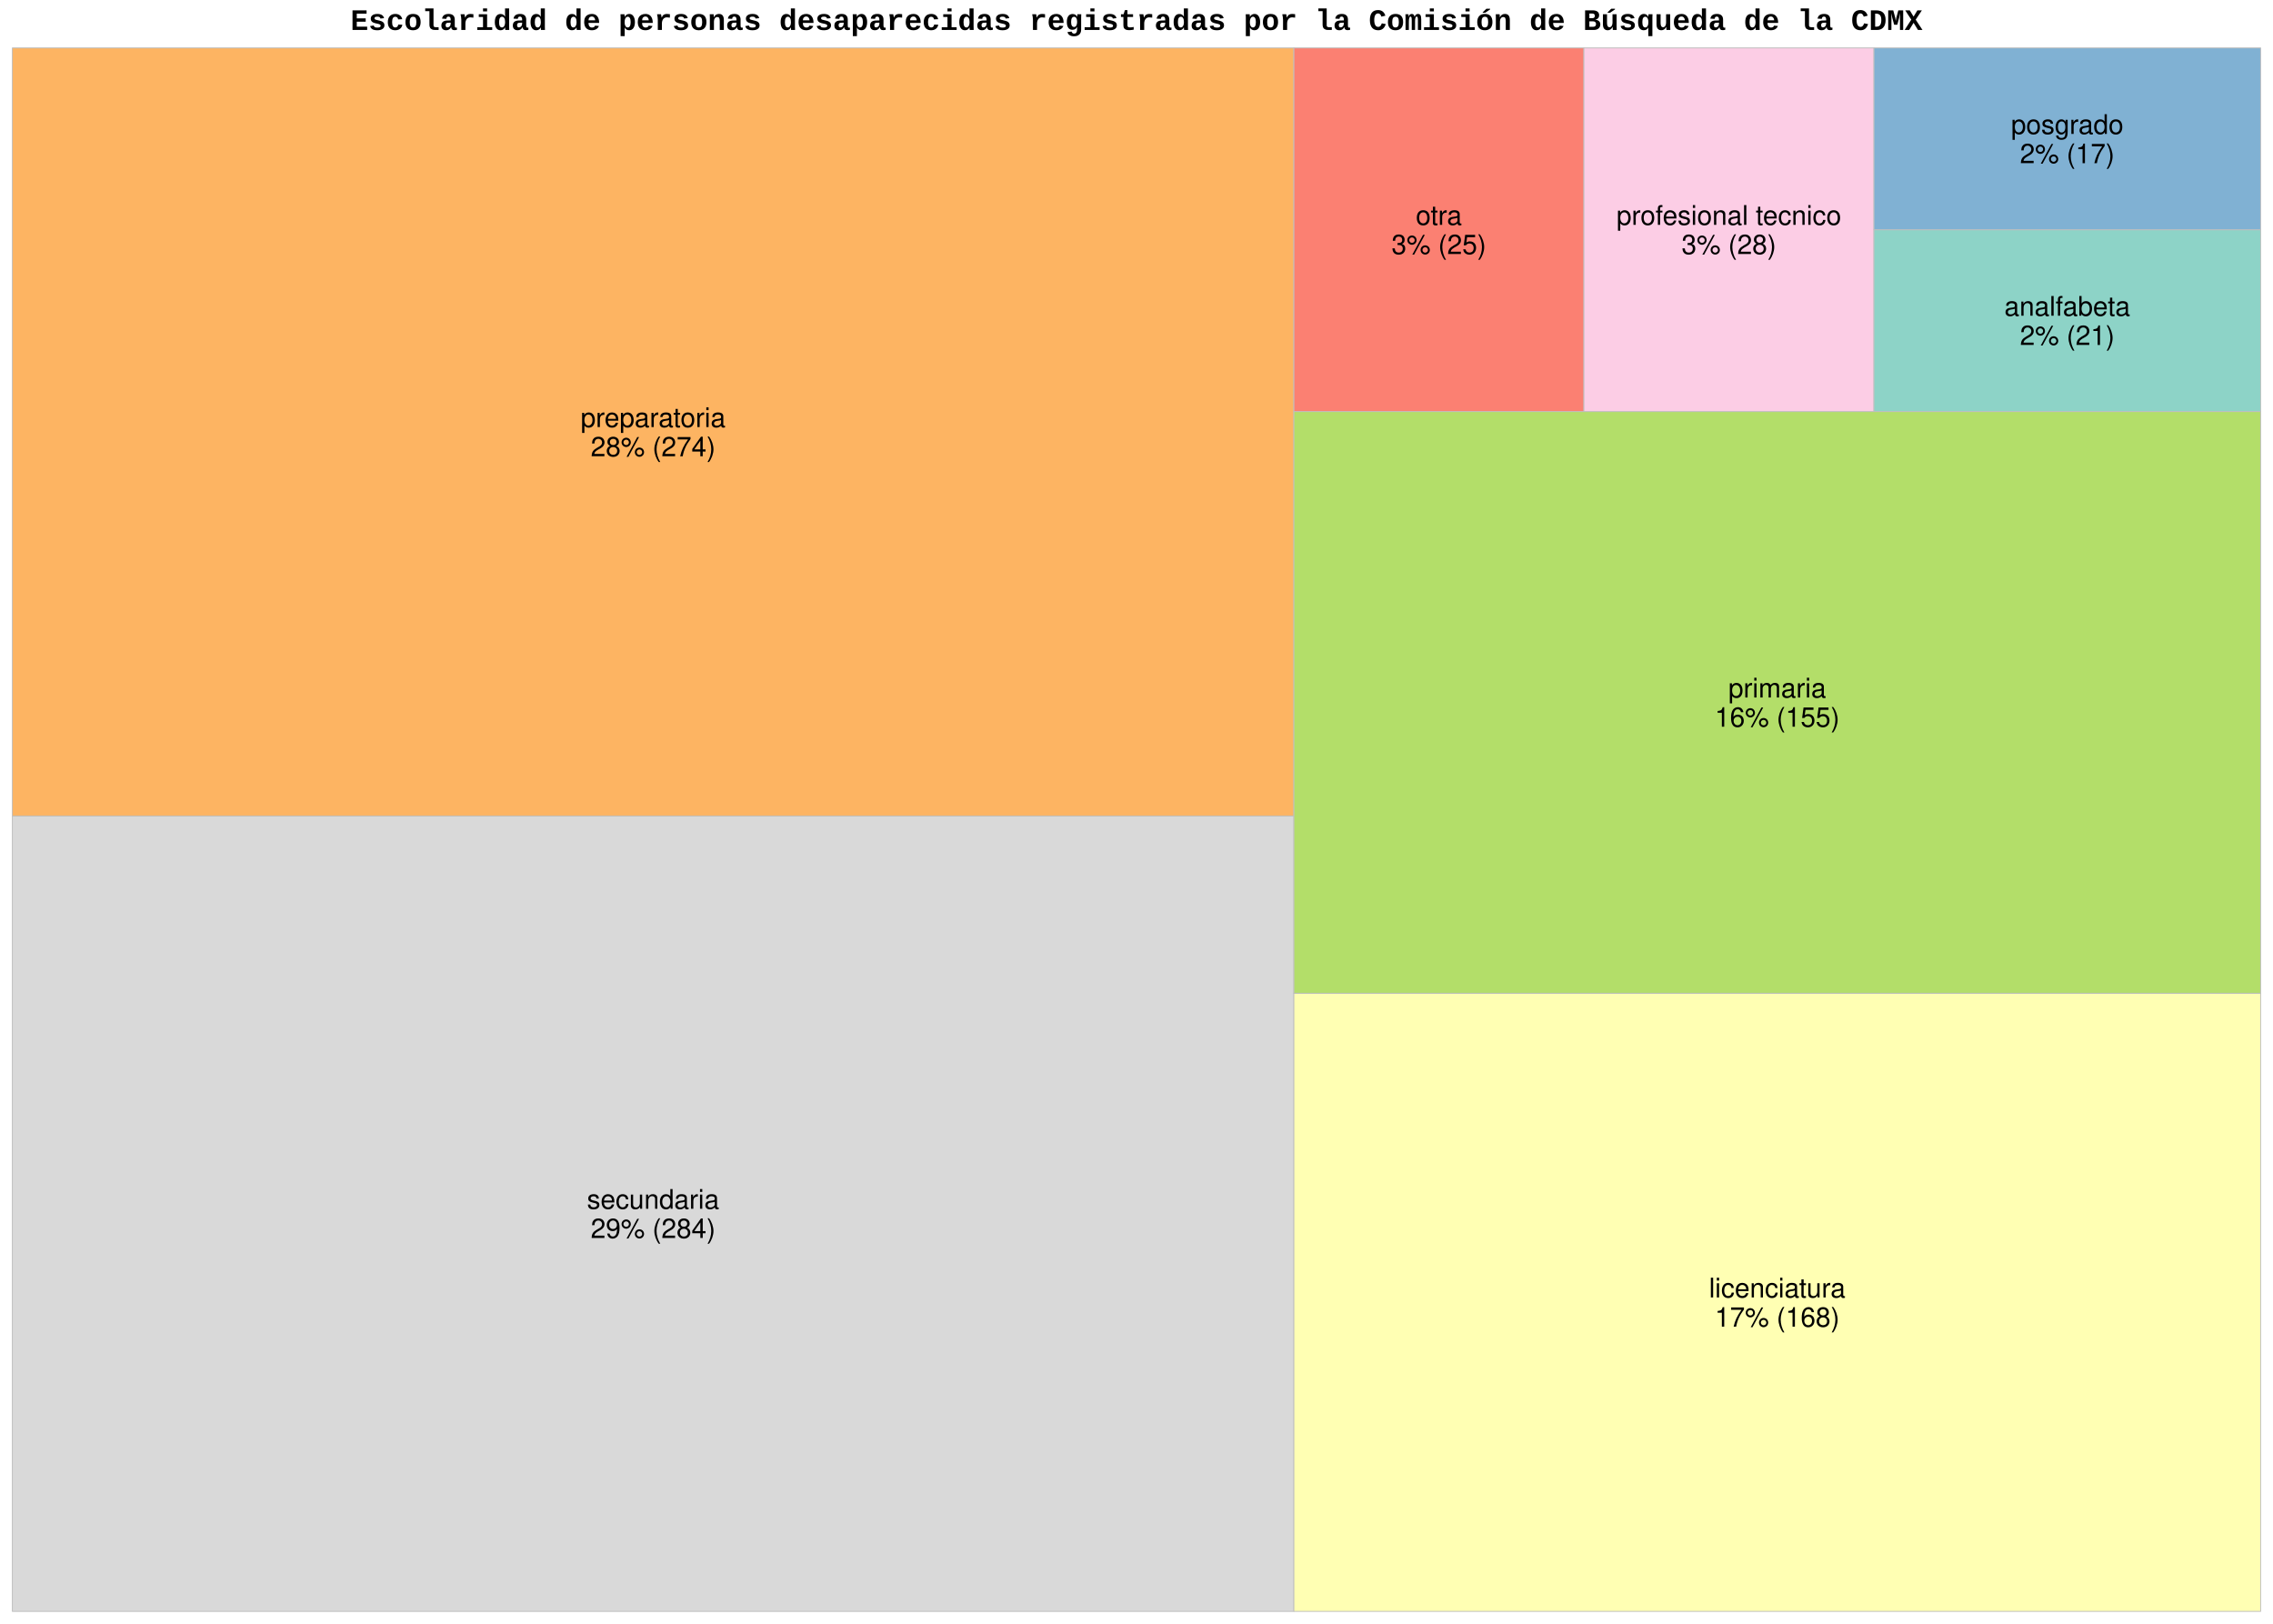
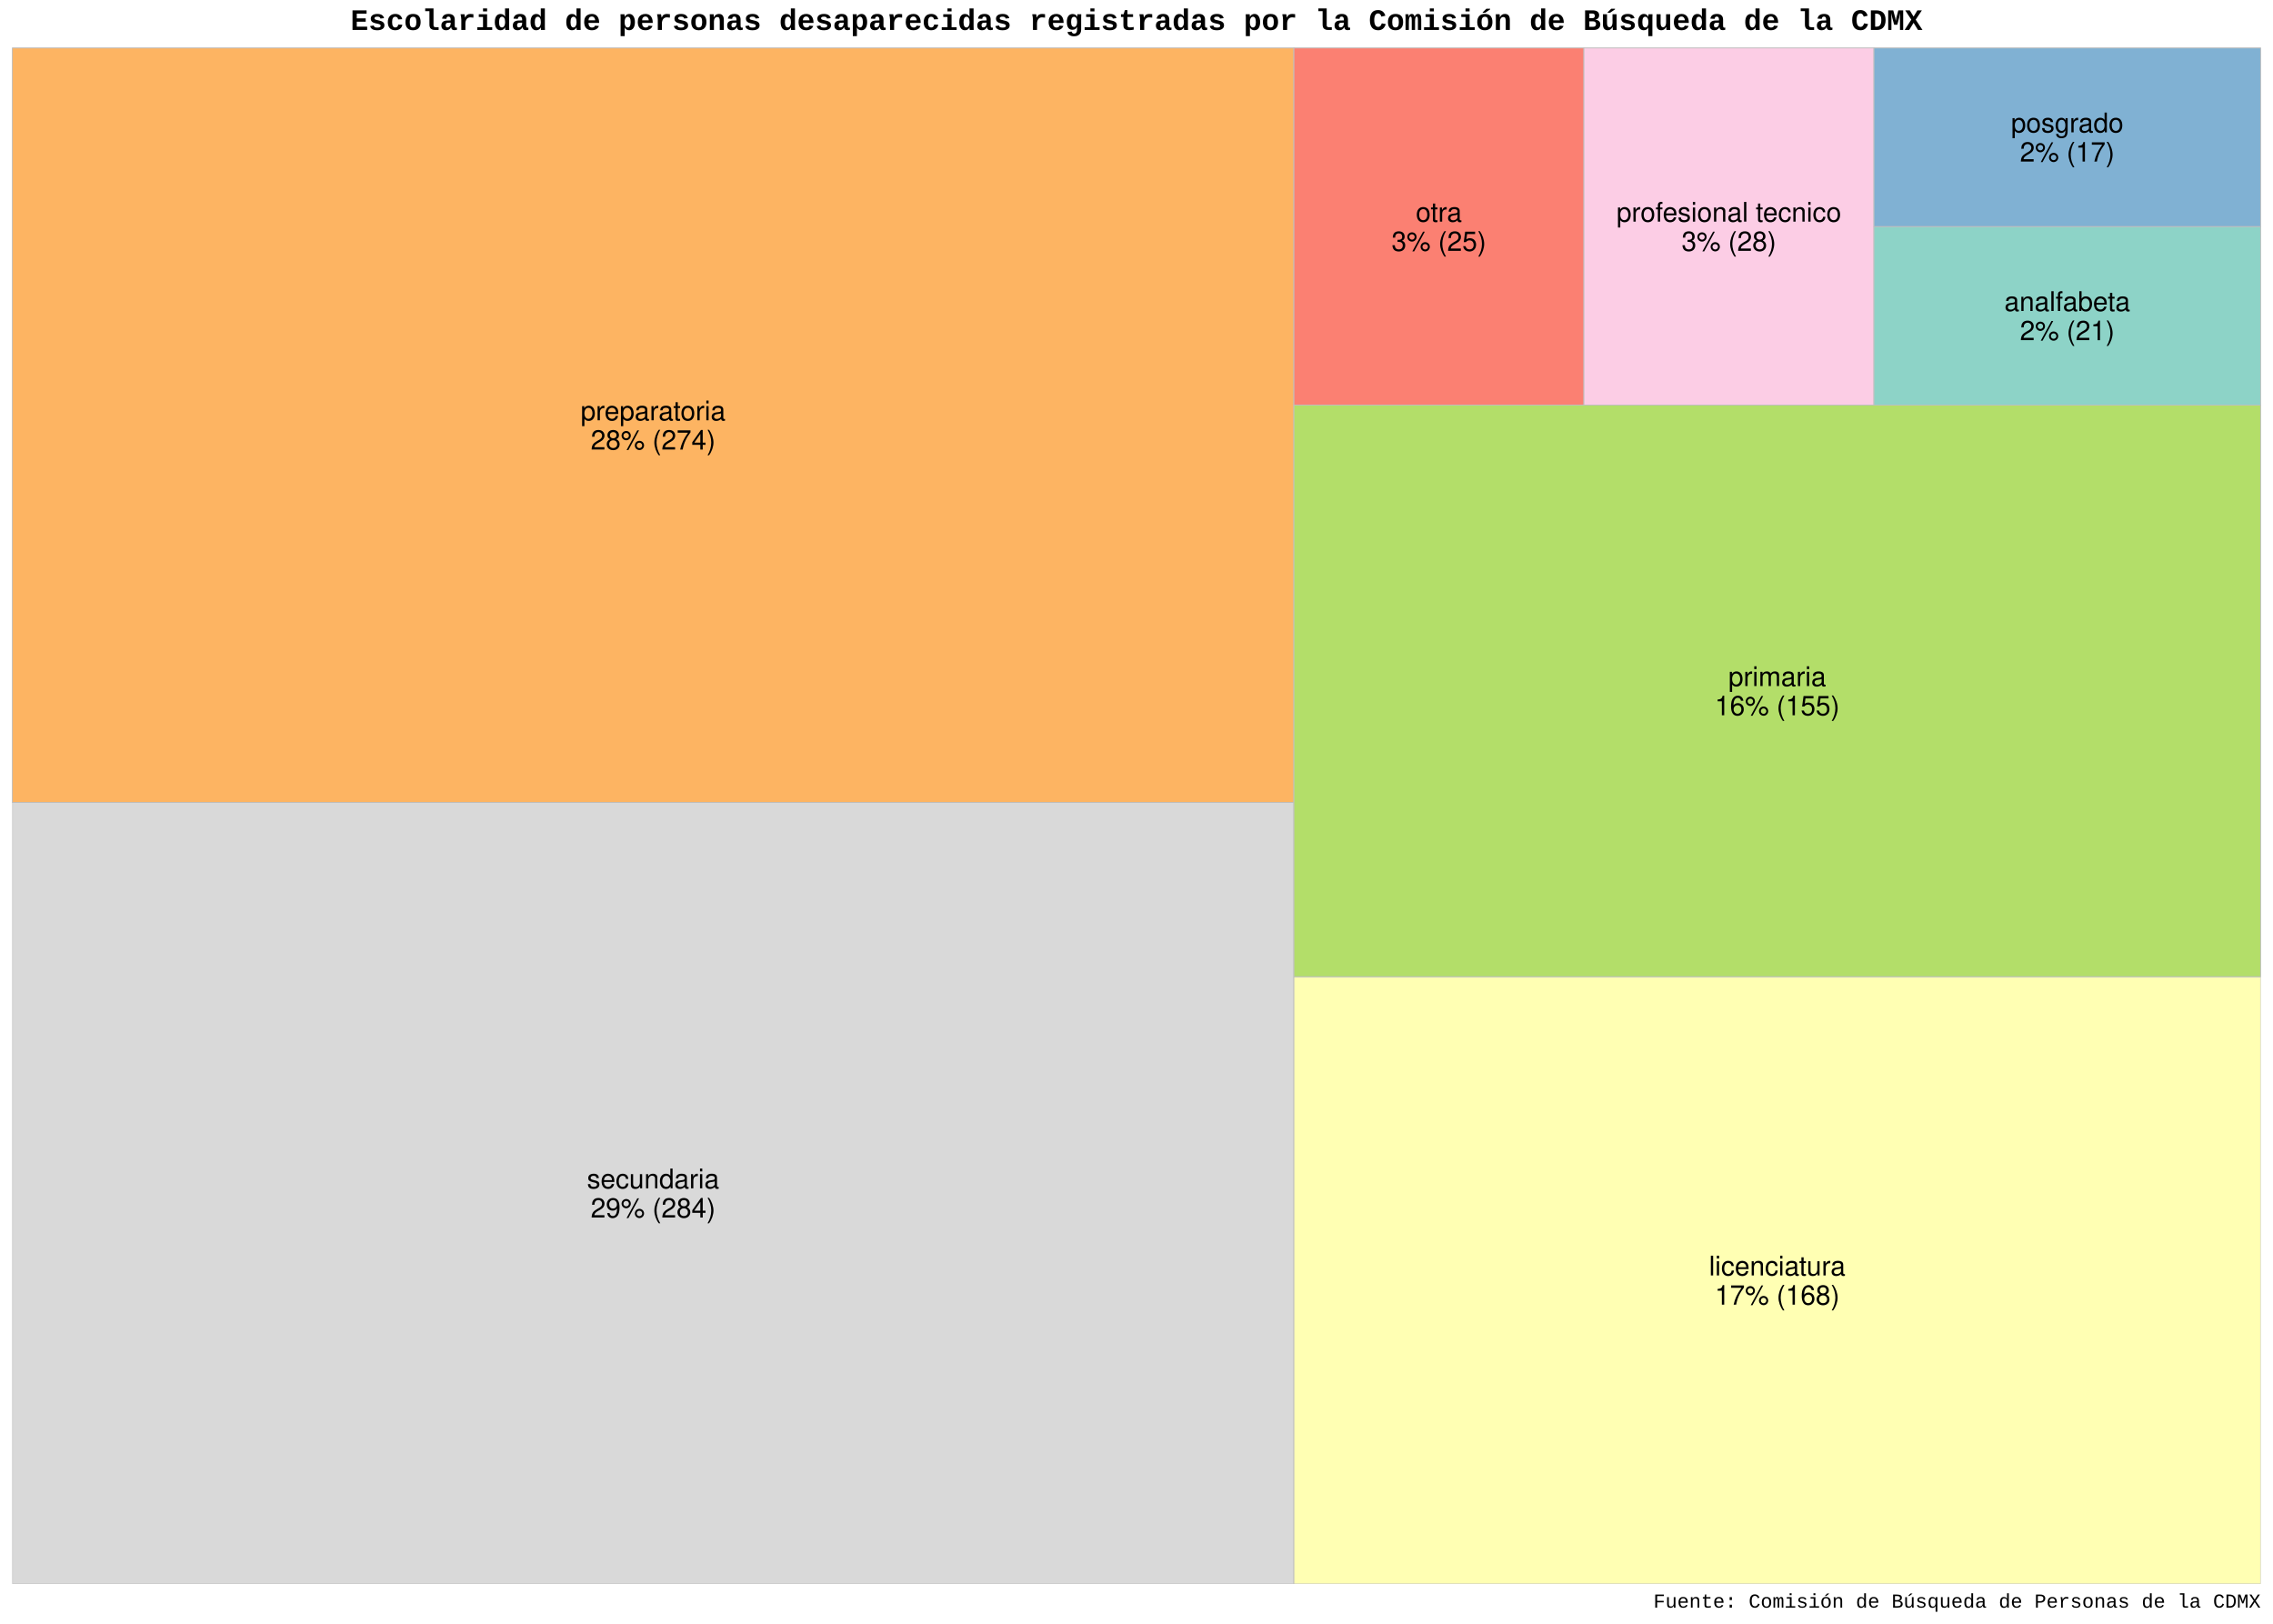
<svg xmlns="http://www.w3.org/2000/svg" class="svglite" width="1008.00pt" height="720.00pt" viewBox="0 0 1008.00 720.00">
  <defs>
    <style type="text/css">
    .svglite line, .svglite polyline, .svglite polygon, .svglite path, .svglite rect, .svglite circle {
      fill: none;
      stroke: #000000;
      stroke-linecap: round;
      stroke-linejoin: round;
      stroke-miterlimit: 10.00;
    }
  </style>
  </defs>
  <rect width="100%" height="100%" style="stroke: none; fill: none;" />
  <defs>
    <clipPath id="cpMC4wMHwxMDA4LjAwfDAuMDB8NzIwLjAw">
      <rect x="0.00" y="0.00" width="1008.00" height="720.00" />
    </clipPath>
  </defs>
  <g clip-path="url(#cpMC4wMHwxMDA4LjAwfDAuMDB8NzIwLjAw)">
</g>
  <defs>
-     <clipPath id="cpNS40OHwxMDAyLjUyfDIxLjI1fDcxNC41Mg==">
-       <rect x="5.48" y="21.25" width="997.04" height="693.27" />
+     <clipPath id="cpNS40OHwxMDAyLjUyfDIxLjI1fDcwMi4zNg==">
+       <rect x="5.48" y="21.25" width="997.04" height="681.10" />
    </clipPath>
  </defs>
-   <g clip-path="url(#cpNS40OHwxMDAyLjUyfDIxLjI1fDcxNC41Mg==)">
-     <polygon points="5.48,714.52 573.79,714.52 573.79,714.52 573.79,714.52 573.79,714.52 573.79,714.52 573.79,714.52 573.79,714.52 573.79,714.52 573.79,714.52 573.79,714.52 573.79,714.52 573.79,714.52 573.79,714.52 573.79,361.81 573.79,361.81 573.79,361.81 573.79,361.81 573.79,361.81 573.79,361.81 573.79,361.81 573.79,361.81 573.79,361.81 573.79,361.81 573.79,361.81 573.79,361.81 5.48,361.81 5.48,361.81 5.48,361.81 5.48,361.81 5.48,361.81 5.48,361.81 5.48,361.81 5.48,361.81 5.48,361.81 5.48,361.81 5.48,361.81 5.48,361.81 5.48,361.81 5.48,714.52 5.48,714.52 5.48,714.52 5.48,714.52 5.48,714.52 5.48,714.52 5.48,714.52 5.48,714.52 5.48,714.52 5.48,714.52 5.48,714.52 5.48,714.52 " style="stroke-width: 0.38; stroke: #BEBEBE; fill: #D9D9D9;" />
-     <polygon points="5.48,361.81 573.79,361.81 573.79,361.81 573.79,361.81 573.79,361.81 573.79,361.81 573.79,361.81 573.79,361.81 573.79,361.81 573.79,361.81 573.79,361.81 573.79,361.81 573.79,361.81 573.79,361.81 573.79,21.25 573.79,21.25 573.79,21.25 573.79,21.25 573.79,21.25 573.79,21.25 573.79,21.25 573.79,21.25 573.79,21.25 573.79,21.25 573.79,21.25 573.79,21.25 5.48,21.25 5.48,21.25 5.48,21.25 5.48,21.25 5.48,21.25 5.48,21.25 5.48,21.25 5.48,21.25 5.48,21.25 5.48,21.25 5.48,21.25 5.48,21.25 5.48,21.25 5.48,361.81 5.48,361.81 5.48,361.81 5.48,361.81 5.48,361.81 5.48,361.81 5.48,361.81 5.48,361.81 5.48,361.81 5.48,361.81 5.48,361.81 5.48,361.81 " style="stroke-width: 0.38; stroke: #BEBEBE; fill: #FDB462;" />
-     <polygon points="573.79,714.52 1002.52,714.52 1002.52,714.52 1002.52,714.52 1002.52,714.52 1002.52,714.52 1002.52,714.52 1002.52,714.52 1002.52,714.52 1002.52,714.52 1002.52,714.52 1002.52,714.52 1002.52,714.52 1002.52,714.52 1002.52,440.44 1002.52,440.44 1002.52,440.44 1002.52,440.44 1002.52,440.44 1002.52,440.44 1002.52,440.44 1002.52,440.44 1002.52,440.44 1002.52,440.44 1002.52,440.44 1002.52,440.44 573.79,440.44 573.79,440.44 573.79,440.44 573.79,440.44 573.79,440.44 573.79,440.44 573.79,440.44 573.79,440.44 573.79,440.44 573.79,440.44 573.79,440.44 573.79,440.44 573.79,440.44 573.79,714.52 573.79,714.52 573.79,714.52 573.79,714.52 573.79,714.52 573.79,714.52 573.79,714.52 573.79,714.52 573.79,714.52 573.79,714.52 573.79,714.52 573.79,714.52 " style="stroke-width: 0.38; stroke: #BEBEBE; fill: #FFFFB3;" />
-     <polygon points="573.79,440.44 1002.52,440.44 1002.52,440.44 1002.52,440.44 1002.52,440.44 1002.52,440.44 1002.52,440.44 1002.52,440.44 1002.52,440.44 1002.52,440.44 1002.52,440.44 1002.52,440.44 1002.52,440.44 1002.52,440.44 1002.52,182.48 1002.52,182.48 1002.52,182.48 1002.52,182.48 1002.52,182.48 1002.52,182.48 1002.52,182.48 1002.52,182.48 1002.52,182.48 1002.52,182.48 1002.52,182.48 1002.52,182.48 573.79,182.48 573.79,182.48 573.79,182.48 573.79,182.48 573.79,182.48 573.79,182.48 573.79,182.48 573.79,182.48 573.79,182.48 573.79,182.48 573.79,182.48 573.79,182.48 573.79,182.48 573.79,440.44 573.79,440.44 573.79,440.44 573.79,440.44 573.79,440.44 573.79,440.44 573.79,440.44 573.79,440.44 573.79,440.44 573.79,440.44 573.79,440.44 573.79,440.44 " style="stroke-width: 0.38; stroke: #BEBEBE; fill: #B3DE69;" />
-     <polygon points="573.79,182.48 702.41,182.48 702.41,182.48 702.41,182.48 702.41,182.48 702.41,182.48 702.41,182.48 702.41,182.48 702.41,182.48 702.41,182.48 702.41,182.48 702.41,182.48 702.41,182.48 702.41,182.48 702.41,21.25 702.41,21.25 702.41,21.25 702.41,21.25 702.41,21.25 702.41,21.25 702.41,21.25 702.41,21.25 702.41,21.25 702.41,21.25 702.41,21.25 702.41,21.25 573.79,21.25 573.79,21.25 573.79,21.25 573.79,21.25 573.79,21.25 573.79,21.25 573.79,21.25 573.79,21.25 573.79,21.25 573.79,21.25 573.79,21.25 573.79,21.25 573.79,21.25 573.79,182.48 573.79,182.48 573.79,182.48 573.79,182.48 573.79,182.48 573.79,182.48 573.79,182.48 573.79,182.48 573.79,182.48 573.79,182.48 573.79,182.48 573.79,182.48 " style="stroke-width: 0.38; stroke: #BEBEBE; fill: #FB8072;" />
-     <polygon points="702.41,182.48 831.03,182.48 831.03,182.48 831.03,182.48 831.03,182.48 831.03,182.48 831.03,182.48 831.03,182.48 831.03,182.48 831.03,182.48 831.03,182.48 831.03,182.48 831.03,182.48 831.03,182.48 831.03,21.25 831.03,21.25 831.03,21.25 831.03,21.25 831.03,21.25 831.03,21.25 831.03,21.25 831.03,21.25 831.03,21.25 831.03,21.25 831.03,21.25 831.03,21.25 702.41,21.25 702.41,21.25 702.41,21.25 702.41,21.25 702.41,21.25 702.41,21.25 702.41,21.25 702.41,21.25 702.41,21.25 702.41,21.25 702.41,21.25 702.41,21.25 702.41,21.25 702.41,182.48 702.41,182.48 702.41,182.48 702.41,182.48 702.41,182.48 702.41,182.48 702.41,182.48 702.41,182.48 702.41,182.48 702.41,182.48 702.41,182.48 702.41,182.48 " style="stroke-width: 0.38; stroke: #BEBEBE; fill: #FCCDE5;" />
-     <polygon points="831.03,182.48 1002.52,182.48 1002.52,182.48 1002.52,182.48 1002.52,182.48 1002.52,182.48 1002.52,182.48 1002.52,182.48 1002.52,182.48 1002.52,182.48 1002.52,182.48 1002.52,182.48 1002.52,182.48 1002.52,182.48 1002.52,101.87 1002.52,101.87 1002.52,101.87 1002.52,101.87 1002.52,101.87 1002.52,101.87 1002.52,101.87 1002.52,101.87 1002.52,101.87 1002.52,101.87 1002.52,101.87 1002.52,101.87 831.03,101.87 831.03,101.87 831.03,101.87 831.03,101.87 831.03,101.87 831.03,101.87 831.03,101.87 831.03,101.87 831.03,101.87 831.03,101.87 831.03,101.87 831.03,101.87 831.03,101.87 831.03,182.48 831.03,182.48 831.03,182.48 831.03,182.48 831.03,182.48 831.03,182.48 831.03,182.48 831.03,182.48 831.03,182.48 831.03,182.48 831.03,182.48 831.03,182.48 " style="stroke-width: 0.38; stroke: #BEBEBE; fill: #8DD3C7;" />
-     <polygon points="831.03,101.87 1002.52,101.87 1002.52,101.87 1002.52,101.87 1002.52,101.87 1002.52,101.87 1002.52,101.87 1002.52,101.87 1002.52,101.87 1002.52,101.87 1002.52,101.87 1002.52,101.87 1002.52,101.87 1002.52,101.87 1002.52,21.25 1002.52,21.25 1002.52,21.25 1002.52,21.25 1002.52,21.25 1002.52,21.25 1002.52,21.25 1002.52,21.25 1002.52,21.25 1002.52,21.25 1002.52,21.25 1002.52,21.25 831.03,21.25 831.03,21.25 831.03,21.25 831.03,21.25 831.03,21.25 831.03,21.25 831.03,21.25 831.03,21.25 831.03,21.25 831.03,21.25 831.03,21.25 831.03,21.25 831.03,21.25 831.03,101.87 831.03,101.87 831.03,101.87 831.03,101.87 831.03,101.87 831.03,101.87 831.03,101.87 831.03,101.87 831.03,101.87 831.03,101.87 831.03,101.87 831.03,101.87 " style="stroke-width: 0.38; stroke: #BEBEBE; fill: #80B1D3;" />
-     <text x="289.64" y="535.99" text-anchor="middle" style="font-size: 12.00px; font-family: Helvetica;" textLength="58.70px" lengthAdjust="spacingAndGlyphs">secundaria</text>
-     <text x="289.64" y="548.95" text-anchor="middle" style="font-size: 12.00px; font-family: Helvetica;" textLength="55.37px" lengthAdjust="spacingAndGlyphs">29% (284)</text>
-     <text x="289.64" y="189.36" text-anchor="middle" style="font-size: 12.00px; font-family: Helvetica;" textLength="64.71px" lengthAdjust="spacingAndGlyphs">preparatoria</text>
-     <text x="289.64" y="202.32" text-anchor="middle" style="font-size: 12.00px; font-family: Helvetica;" textLength="55.37px" lengthAdjust="spacingAndGlyphs">28% (274)</text>
-     <text x="788.16" y="575.31" text-anchor="middle" style="font-size: 12.00px; font-family: Helvetica;" textLength="60.69px" lengthAdjust="spacingAndGlyphs">licenciatura</text>
-     <text x="788.16" y="588.27" text-anchor="middle" style="font-size: 12.00px; font-family: Helvetica;" textLength="55.37px" lengthAdjust="spacingAndGlyphs">17% (168)</text>
-     <text x="788.16" y="309.28" text-anchor="middle" style="font-size: 12.00px; font-family: Helvetica;" textLength="43.34px" lengthAdjust="spacingAndGlyphs">primaria</text>
-     <text x="788.16" y="322.24" text-anchor="middle" style="font-size: 12.00px; font-family: Helvetica;" textLength="55.37px" lengthAdjust="spacingAndGlyphs">16% (155)</text>
-     <text x="638.10" y="99.69" text-anchor="middle" style="font-size: 12.00px; font-family: Helvetica;" textLength="20.68px" lengthAdjust="spacingAndGlyphs">otra</text>
-     <text x="638.10" y="112.65" text-anchor="middle" style="font-size: 12.00px; font-family: Helvetica;" textLength="42.02px" lengthAdjust="spacingAndGlyphs">3% (25)</text>
-     <text x="766.72" y="99.69" text-anchor="middle" style="font-size: 12.00px; font-family: Helvetica;" textLength="100.05px" lengthAdjust="spacingAndGlyphs">profesional tecnico</text>
-     <text x="766.72" y="112.65" text-anchor="middle" style="font-size: 12.00px; font-family: Helvetica;" textLength="42.02px" lengthAdjust="spacingAndGlyphs">3% (28)</text>
-     <text x="916.78" y="140.00" text-anchor="middle" style="font-size: 12.00px; font-family: Helvetica;" textLength="56.05px" lengthAdjust="spacingAndGlyphs">analfabeta</text>
-     <text x="916.78" y="152.96" text-anchor="middle" style="font-size: 12.00px; font-family: Helvetica;" textLength="42.02px" lengthAdjust="spacingAndGlyphs">2% (21)</text>
-     <text x="916.78" y="59.39" text-anchor="middle" style="font-size: 12.00px; font-family: Helvetica;" textLength="50.04px" lengthAdjust="spacingAndGlyphs">posgrado</text>
-     <text x="916.78" y="72.35" text-anchor="middle" style="font-size: 12.00px; font-family: Helvetica;" textLength="42.02px" lengthAdjust="spacingAndGlyphs">2% (17)</text>
+   <g clip-path="url(#cpNS40OHwxMDAyLjUyfDIxLjI1fDcwMi4zNg==)">
+     <polygon points="5.48,702.36 573.79,702.36 573.79,702.36 573.79,702.36 573.79,702.36 573.79,702.36 573.79,702.36 573.79,702.36 573.79,702.36 573.79,702.36 573.79,702.36 573.79,702.36 573.79,702.36 573.79,702.36 573.79,355.83 573.79,355.83 573.79,355.83 573.79,355.83 573.79,355.83 573.79,355.83 573.79,355.83 573.79,355.83 573.79,355.83 573.79,355.83 573.79,355.83 573.79,355.83 5.48,355.83 5.48,355.83 5.48,355.83 5.48,355.83 5.48,355.83 5.48,355.83 5.48,355.83 5.48,355.83 5.48,355.83 5.48,355.83 5.48,355.83 5.48,355.83 5.48,355.83 5.48,702.36 5.48,702.36 5.48,702.36 5.48,702.36 5.48,702.36 5.48,702.36 5.48,702.36 5.48,702.36 5.48,702.36 5.48,702.36 5.48,702.36 5.48,702.36 " style="stroke-width: 0.38; stroke: #BEBEBE; fill: #D9D9D9;" />
+     <polygon points="5.48,355.83 573.79,355.83 573.79,355.83 573.79,355.83 573.79,355.83 573.79,355.83 573.79,355.83 573.79,355.83 573.79,355.83 573.79,355.83 573.79,355.83 573.79,355.83 573.79,355.83 573.79,355.83 573.79,21.25 573.79,21.25 573.79,21.25 573.79,21.25 573.79,21.25 573.79,21.25 573.79,21.25 573.79,21.25 573.79,21.25 573.79,21.25 573.79,21.25 573.79,21.25 5.48,21.25 5.48,21.25 5.48,21.25 5.48,21.25 5.48,21.25 5.48,21.25 5.48,21.25 5.48,21.25 5.48,21.25 5.48,21.25 5.48,21.25 5.48,21.25 5.48,21.25 5.48,355.83 5.48,355.83 5.48,355.83 5.48,355.83 5.48,355.83 5.48,355.83 5.48,355.83 5.48,355.83 5.48,355.83 5.48,355.83 5.48,355.83 5.48,355.83 " style="stroke-width: 0.38; stroke: #BEBEBE; fill: #FDB462;" />
+     <polygon points="573.79,702.36 1002.52,702.36 1002.52,702.36 1002.52,702.36 1002.52,702.36 1002.52,702.36 1002.52,702.36 1002.52,702.36 1002.52,702.36 1002.52,702.36 1002.52,702.36 1002.52,702.36 1002.52,702.36 1002.52,702.36 1002.52,433.09 1002.52,433.09 1002.52,433.09 1002.52,433.09 1002.52,433.09 1002.52,433.09 1002.52,433.09 1002.52,433.09 1002.52,433.09 1002.52,433.09 1002.52,433.09 1002.52,433.09 573.79,433.09 573.79,433.09 573.79,433.09 573.79,433.09 573.79,433.09 573.79,433.09 573.79,433.09 573.79,433.09 573.79,433.09 573.79,433.09 573.79,433.09 573.79,433.09 573.79,433.09 573.79,702.36 573.79,702.36 573.79,702.36 573.79,702.36 573.79,702.36 573.79,702.36 573.79,702.36 573.79,702.36 573.79,702.36 573.79,702.36 573.79,702.36 573.79,702.36 " style="stroke-width: 0.38; stroke: #BEBEBE; fill: #FFFFB3;" />
+     <polygon points="573.79,433.09 1002.52,433.09 1002.52,433.09 1002.52,433.09 1002.52,433.09 1002.52,433.09 1002.52,433.09 1002.52,433.09 1002.52,433.09 1002.52,433.09 1002.52,433.09 1002.52,433.09 1002.52,433.09 1002.52,433.09 1002.52,179.65 1002.52,179.65 1002.52,179.65 1002.52,179.65 1002.52,179.65 1002.52,179.65 1002.52,179.65 1002.52,179.65 1002.52,179.65 1002.52,179.65 1002.52,179.65 1002.52,179.65 573.79,179.65 573.79,179.65 573.79,179.65 573.79,179.65 573.79,179.65 573.79,179.65 573.79,179.65 573.79,179.65 573.79,179.65 573.79,179.65 573.79,179.65 573.79,179.65 573.79,179.65 573.79,433.09 573.79,433.09 573.79,433.09 573.79,433.09 573.79,433.09 573.79,433.09 573.79,433.09 573.79,433.09 573.79,433.09 573.79,433.09 573.79,433.09 573.79,433.09 " style="stroke-width: 0.38; stroke: #BEBEBE; fill: #B3DE69;" />
+     <polygon points="573.79,179.65 702.41,179.65 702.41,179.65 702.41,179.65 702.41,179.65 702.41,179.65 702.41,179.65 702.41,179.65 702.41,179.65 702.41,179.65 702.41,179.65 702.41,179.65 702.41,179.65 702.41,179.65 702.41,21.25 702.41,21.25 702.41,21.25 702.41,21.25 702.41,21.25 702.41,21.25 702.41,21.25 702.41,21.25 702.41,21.25 702.41,21.25 702.41,21.25 702.41,21.25 573.79,21.25 573.79,21.25 573.79,21.25 573.79,21.25 573.79,21.25 573.79,21.25 573.79,21.25 573.79,21.25 573.79,21.25 573.79,21.25 573.79,21.25 573.79,21.25 573.79,21.25 573.79,179.65 573.79,179.65 573.79,179.65 573.79,179.65 573.79,179.65 573.79,179.65 573.79,179.65 573.79,179.65 573.79,179.65 573.79,179.65 573.79,179.65 573.79,179.65 " style="stroke-width: 0.38; stroke: #BEBEBE; fill: #FB8072;" />
+     <polygon points="702.41,179.65 831.03,179.65 831.03,179.65 831.03,179.65 831.03,179.65 831.03,179.65 831.03,179.65 831.03,179.65 831.03,179.65 831.03,179.65 831.03,179.65 831.03,179.65 831.03,179.65 831.03,179.65 831.03,21.25 831.03,21.25 831.03,21.25 831.03,21.25 831.03,21.25 831.03,21.25 831.03,21.25 831.03,21.25 831.03,21.25 831.03,21.25 831.03,21.25 831.03,21.25 702.41,21.25 702.41,21.25 702.41,21.25 702.41,21.25 702.41,21.25 702.41,21.25 702.41,21.25 702.41,21.25 702.41,21.25 702.41,21.25 702.41,21.25 702.41,21.25 702.41,21.25 702.41,179.65 702.41,179.65 702.41,179.65 702.41,179.65 702.41,179.65 702.41,179.65 702.41,179.65 702.41,179.65 702.41,179.65 702.41,179.65 702.41,179.65 702.41,179.65 " style="stroke-width: 0.38; stroke: #BEBEBE; fill: #FCCDE5;" />
+     <polygon points="831.03,179.65 1002.52,179.65 1002.52,179.65 1002.52,179.65 1002.52,179.65 1002.52,179.65 1002.52,179.65 1002.52,179.65 1002.52,179.65 1002.52,179.65 1002.52,179.65 1002.52,179.65 1002.52,179.65 1002.52,179.65 1002.52,100.45 1002.52,100.45 1002.52,100.45 1002.52,100.45 1002.52,100.45 1002.52,100.45 1002.52,100.45 1002.52,100.45 1002.52,100.45 1002.52,100.45 1002.52,100.45 1002.52,100.45 831.03,100.45 831.03,100.45 831.03,100.45 831.03,100.45 831.03,100.45 831.03,100.45 831.03,100.45 831.03,100.45 831.03,100.45 831.03,100.45 831.03,100.45 831.03,100.45 831.03,100.45 831.03,179.65 831.03,179.65 831.03,179.65 831.03,179.65 831.03,179.65 831.03,179.65 831.03,179.65 831.03,179.65 831.03,179.65 831.03,179.65 831.03,179.65 831.03,179.65 " style="stroke-width: 0.38; stroke: #BEBEBE; fill: #8DD3C7;" />
+     <polygon points="831.03,100.45 1002.52,100.45 1002.52,100.45 1002.52,100.45 1002.52,100.45 1002.52,100.45 1002.52,100.45 1002.52,100.45 1002.52,100.45 1002.52,100.45 1002.52,100.45 1002.52,100.45 1002.52,100.45 1002.52,100.45 1002.52,21.25 1002.52,21.25 1002.52,21.25 1002.52,21.25 1002.52,21.25 1002.52,21.25 1002.52,21.25 1002.52,21.25 1002.52,21.25 1002.52,21.25 1002.52,21.25 1002.52,21.25 831.03,21.25 831.03,21.25 831.03,21.25 831.03,21.25 831.03,21.25 831.03,21.25 831.03,21.25 831.03,21.25 831.03,21.25 831.03,21.25 831.03,21.25 831.03,21.25 831.03,21.25 831.03,100.45 831.03,100.45 831.03,100.45 831.03,100.45 831.03,100.45 831.03,100.45 831.03,100.45 831.03,100.45 831.03,100.45 831.03,100.45 831.03,100.45 831.03,100.45 " style="stroke-width: 0.38; stroke: #BEBEBE; fill: #80B1D3;" />
+     <text x="289.64" y="526.92" text-anchor="middle" style="font-size: 12.00px; font-family: Helvetica;" textLength="58.70px" lengthAdjust="spacingAndGlyphs">secundaria</text>
+     <text x="289.64" y="539.88" text-anchor="middle" style="font-size: 12.00px; font-family: Helvetica;" textLength="55.37px" lengthAdjust="spacingAndGlyphs">29% (284)</text>
+     <text x="289.64" y="186.37" text-anchor="middle" style="font-size: 12.00px; font-family: Helvetica;" textLength="64.71px" lengthAdjust="spacingAndGlyphs">preparatoria</text>
+     <text x="289.64" y="199.33" text-anchor="middle" style="font-size: 12.00px; font-family: Helvetica;" textLength="55.37px" lengthAdjust="spacingAndGlyphs">28% (274)</text>
+     <text x="788.16" y="565.55" text-anchor="middle" style="font-size: 12.00px; font-family: Helvetica;" textLength="60.69px" lengthAdjust="spacingAndGlyphs">licenciatura</text>
+     <text x="788.16" y="578.51" text-anchor="middle" style="font-size: 12.00px; font-family: Helvetica;" textLength="55.37px" lengthAdjust="spacingAndGlyphs">17% (168)</text>
+     <text x="788.16" y="304.19" text-anchor="middle" style="font-size: 12.00px; font-family: Helvetica;" textLength="43.34px" lengthAdjust="spacingAndGlyphs">primaria</text>
+     <text x="788.16" y="317.15" text-anchor="middle" style="font-size: 12.00px; font-family: Helvetica;" textLength="55.37px" lengthAdjust="spacingAndGlyphs">16% (155)</text>
+     <text x="638.10" y="98.28" text-anchor="middle" style="font-size: 12.00px; font-family: Helvetica;" textLength="20.68px" lengthAdjust="spacingAndGlyphs">otra</text>
+     <text x="638.10" y="111.24" text-anchor="middle" style="font-size: 12.00px; font-family: Helvetica;" textLength="42.02px" lengthAdjust="spacingAndGlyphs">3% (25)</text>
+     <text x="766.72" y="98.28" text-anchor="middle" style="font-size: 12.00px; font-family: Helvetica;" textLength="100.05px" lengthAdjust="spacingAndGlyphs">profesional tecnico</text>
+     <text x="766.72" y="111.24" text-anchor="middle" style="font-size: 12.00px; font-family: Helvetica;" textLength="42.02px" lengthAdjust="spacingAndGlyphs">3% (28)</text>
+     <text x="916.78" y="137.88" text-anchor="middle" style="font-size: 12.00px; font-family: Helvetica;" textLength="56.05px" lengthAdjust="spacingAndGlyphs">analfabeta</text>
+     <text x="916.78" y="150.84" text-anchor="middle" style="font-size: 12.00px; font-family: Helvetica;" textLength="42.02px" lengthAdjust="spacingAndGlyphs">2% (21)</text>
+     <text x="916.78" y="58.68" text-anchor="middle" style="font-size: 12.00px; font-family: Helvetica;" textLength="50.04px" lengthAdjust="spacingAndGlyphs">posgrado</text>
+     <text x="916.78" y="71.64" text-anchor="middle" style="font-size: 12.00px; font-family: Helvetica;" textLength="42.02px" lengthAdjust="spacingAndGlyphs">2% (17)</text>
  </g>
  <g clip-path="url(#cpMC4wMHwxMDA4LjAwfDAuMDB8NzIwLjAw)">
    <text x="504.00" y="13.29" text-anchor="middle" style="font-size: 13.20px; font-weight: bold; font-family: Courier New;" textLength="696.33px" lengthAdjust="spacingAndGlyphs">Escolaridad de personas desaparecidas registradas por la Comisión de Búsqueda de la CDMX</text>
+     <text x="1002.52" y="712.86" text-anchor="end" style="font-size: 8.80px; font-family: Courier New;" textLength="269.16px" lengthAdjust="spacingAndGlyphs">Fuente: Comisión de Búsqueda de Personas de la CDMX</text>
  </g>
</svg>
